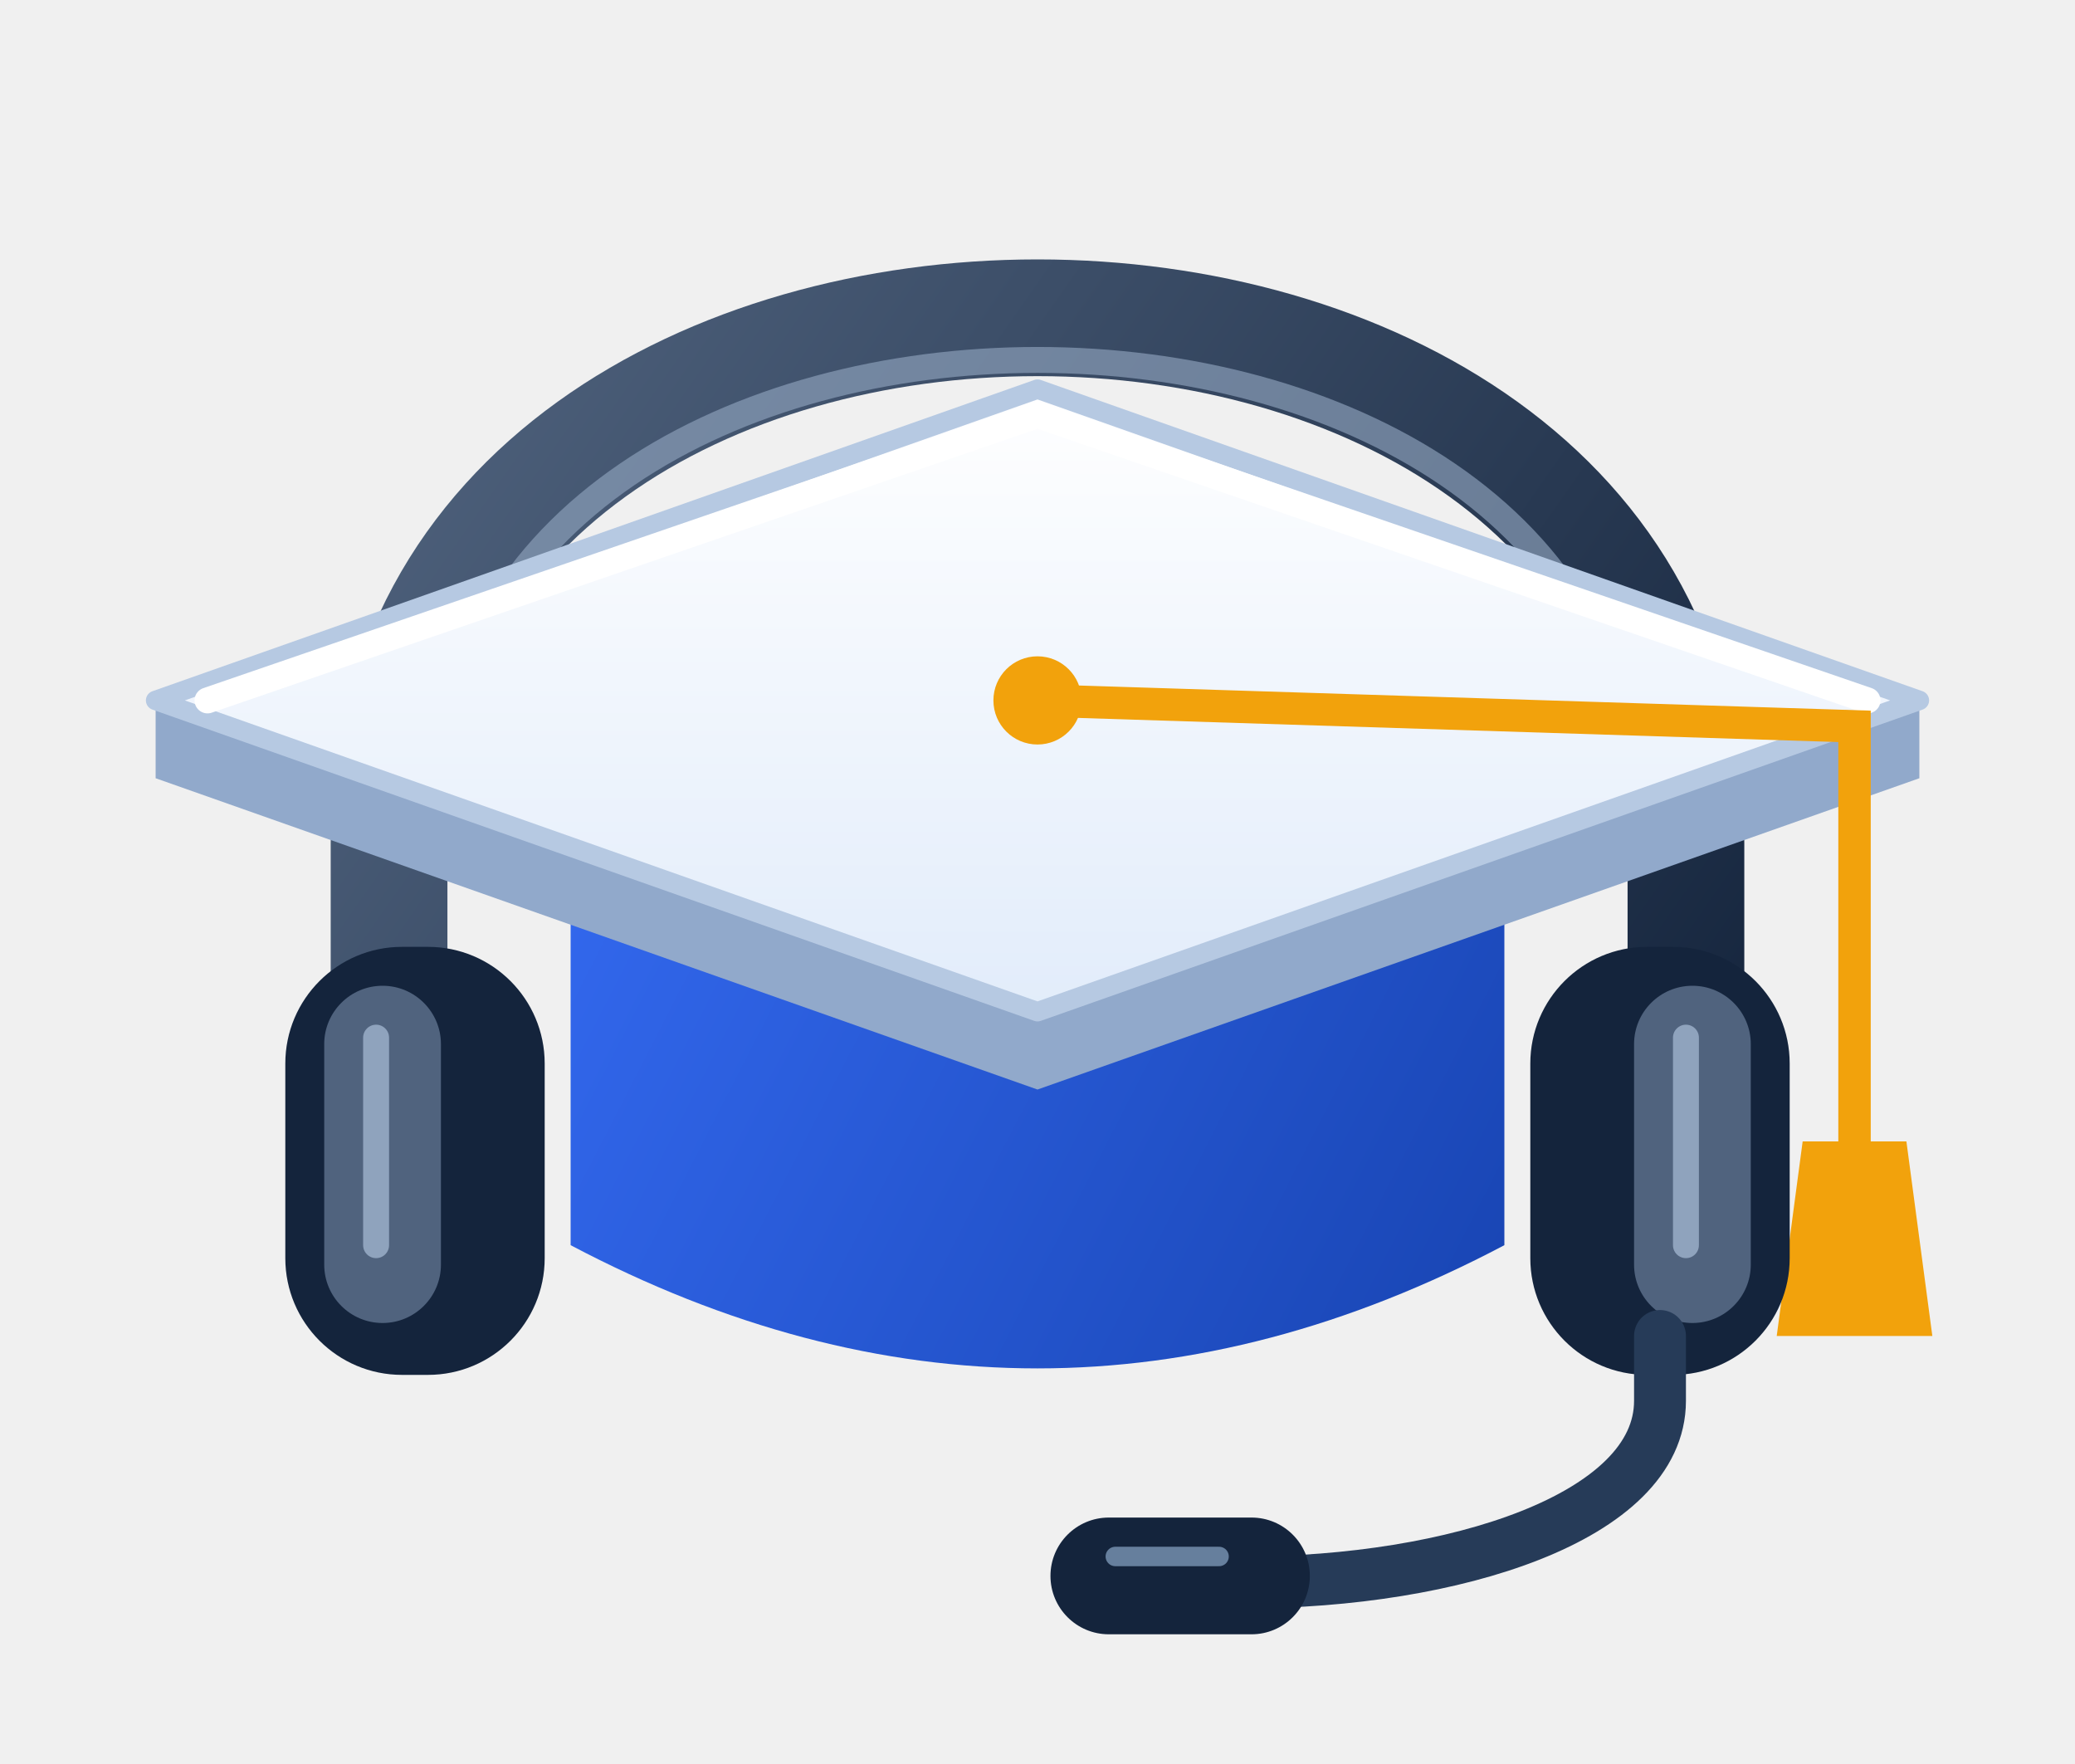
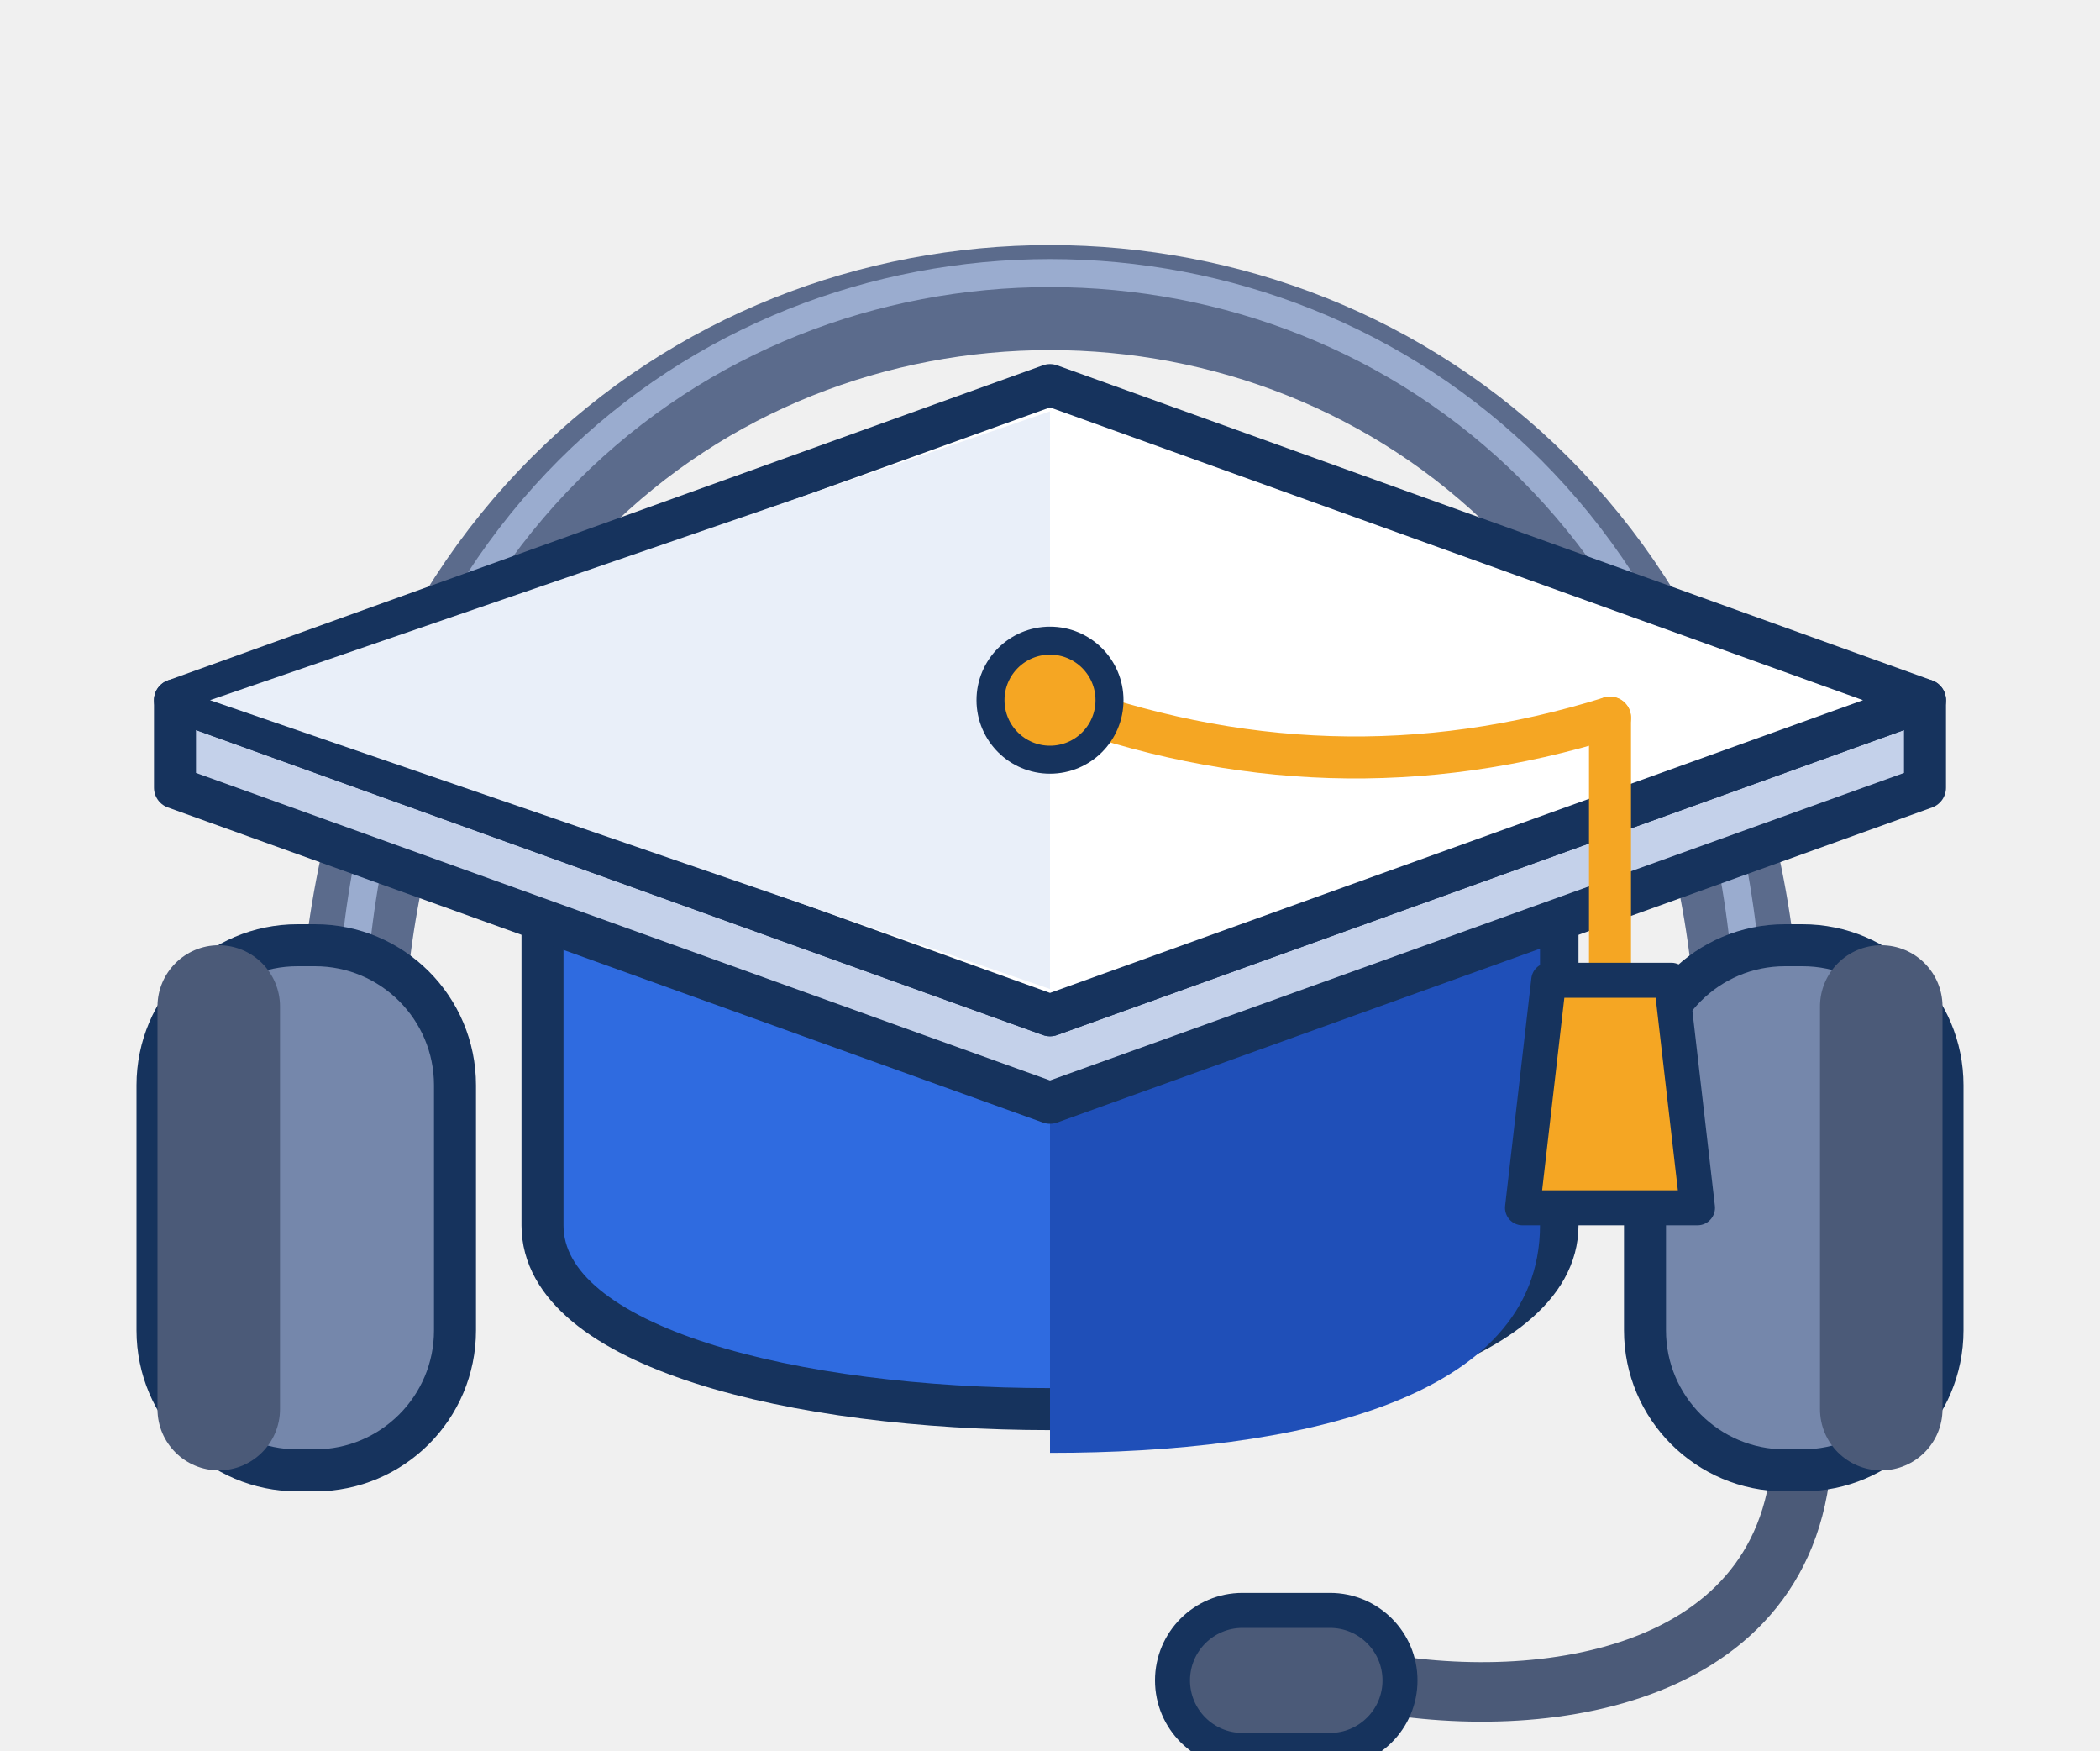
- <svg xmlns="http://www.w3.org/2000/svg" viewBox="0 0 160 136" fill="none">
+ <svg xmlns="http://www.w3.org/2000/svg" viewBox="0 0 120 100" fill="none">
  <defs>
-     <linearGradient id="band" x1="30" y1="24" x2="130" y2="94" gradientUnits="userSpaceOnUse">
-       <stop stop-color="#50637E" />
-       <stop offset="1" stop-color="#14243C" />
-     </linearGradient>
-     <linearGradient id="cap" x1="44" y1="70" x2="118" y2="108" gradientUnits="userSpaceOnUse">
-       <stop stop-color="#3267EC" />
-       <stop offset="1" stop-color="#1743B0" />
-     </linearGradient>
-     <linearGradient id="board" x1="80" y1="29" x2="80" y2="81" gradientUnits="userSpaceOnUse">
-       <stop stop-color="#FFFFFF" />
-       <stop offset="1" stop-color="#E0EBFA" />
-     </linearGradient>
+     <g id="mascot-art" stroke-linejoin="round" stroke-linecap="round">
+       <path d="M20 62 C20 2 100 2 100 62" fill="none" stroke="#5b6b8c" stroke-width="6" />
+       <path d="M20 62 C20 2 100 2 100 62" fill="none" stroke="#9aaccf" stroke-width="1.6" transform="translate(0 -1.4)" />
+       <path d="M103 82 C103 96 88 98 78 96" fill="none" stroke="#4b5a78" stroke-width="3.4" />
+       <rect x="67" y="92" width="13" height="8" rx="4" fill="#4b5a78" stroke="#16335d" stroke-width="2" />
+       <rect x="9" y="54" width="17" height="30" rx="8" fill="#7587ab" stroke="#16335d" stroke-width="2.4" />
+       <rect x="9" y="54" width="7" height="30" rx="3.5" fill="#4b5a78" />
+       <rect x="94" y="54" width="17" height="30" rx="8" fill="#7587ab" stroke="#16335d" stroke-width="2.4" />
+       <rect x="104" y="54" width="7" height="30" rx="3.5" fill="#4b5a78" />
+       <path d="M31 50 L60 61 L89 50 V70 C89 84 31 84 31 70 Z" fill="#2f6be0" stroke="#16335d" stroke-width="2.4" />
+       <path d="M60 62 L88 51.5 V70 C88 80 74 83 60 83 Z" fill="#1f4fb8" />
+       <path d="M10 40 L60 58 L110 40 V45 L60 63 L10 45 Z" fill="#c4d1ea" stroke="#16335d" stroke-width="2.4" />
+       <path d="M10 40 L60 22 L110 40 L60 58 Z" fill="#ffffff" stroke="#16335d" stroke-width="2.4" />
+       <path d="M12 40 L60 23.5 L60 56.5 Z" fill="#e9eff9" />
+       <path d="M60 40 Q76 46 92 41" fill="none" stroke="#f5a623" stroke-width="2.4" />
+       <circle cx="60" cy="40" r="3.4" fill="#f5a623" stroke="#16335d" stroke-width="1.6" />
+       <path d="M92 41 V57" fill="none" stroke="#f5a623" stroke-width="2.4" />
+       <path d="M88.5 56 H95.5 L97 69 H87 Z" fill="#f5a623" stroke="#16335d" stroke-width="2" />
+     </g>
  </defs>
-   <path d="M30 85V65C30 11 130 11 130 65V85" stroke="url(#band)" stroke-width="9" stroke-linecap="round" />
-   <path d="M34 63C34 16 126 16 126 63" stroke="#8FA3BD" stroke-opacity=".65" stroke-width="2" stroke-linecap="round" />
-   <path d="M44 67V96Q80 115 116 96V67Q80 81 44 67Z" fill="url(#cap)" />
-   <path d="M12 54L80 77L148 54V60L80 84L12 60V54Z" fill="#91A9CB" />
-   <path d="M12 54L80 30L148 54L80 78L12 54Z" fill="url(#board)" stroke="#B6C9E2" stroke-width="1.5" stroke-linejoin="round" />
-   <path d="M16 54L80 32L144 54" stroke="white" stroke-width="2" stroke-linecap="round" />
-   <path d="M80 54L143 56V90" stroke="#F2A20C" stroke-width="2.5" stroke-linecap="round" />
-   <circle cx="80" cy="54" r="3.4" fill="#F2A20C" />
-   <path d="M139 88H147L149 103H137L139 88Z" fill="#F2A20C" />
-   <rect x="22" y="73" width="20" height="33" rx="9" fill="#14243C" />
-   <rect x="25" y="76" width="9" height="26" rx="4.5" fill="#50637E" />
-   <path d="M29 80V96" stroke="#8FA3BD" stroke-width="2" stroke-linecap="round" />
-   <rect x="118" y="73" width="20" height="33" rx="9" fill="#14243C" />
-   <rect x="126" y="76" width="9" height="26" rx="4.5" fill="#50637E" />
-   <path d="M130 80V96" stroke="#8FA3BD" stroke-width="2" stroke-linecap="round" />
-   <path d="M128 103V108C128 117 112 122 96 122" stroke="#263B58" stroke-width="4" stroke-linecap="round" />
-   <rect x="81" y="117" width="20" height="9" rx="4.5" fill="#14243C" />
-   <path d="M86 120H94" stroke="#667F9D" stroke-width="1.5" stroke-linecap="round" />
+   <use href="#mascot-art" />
</svg>
